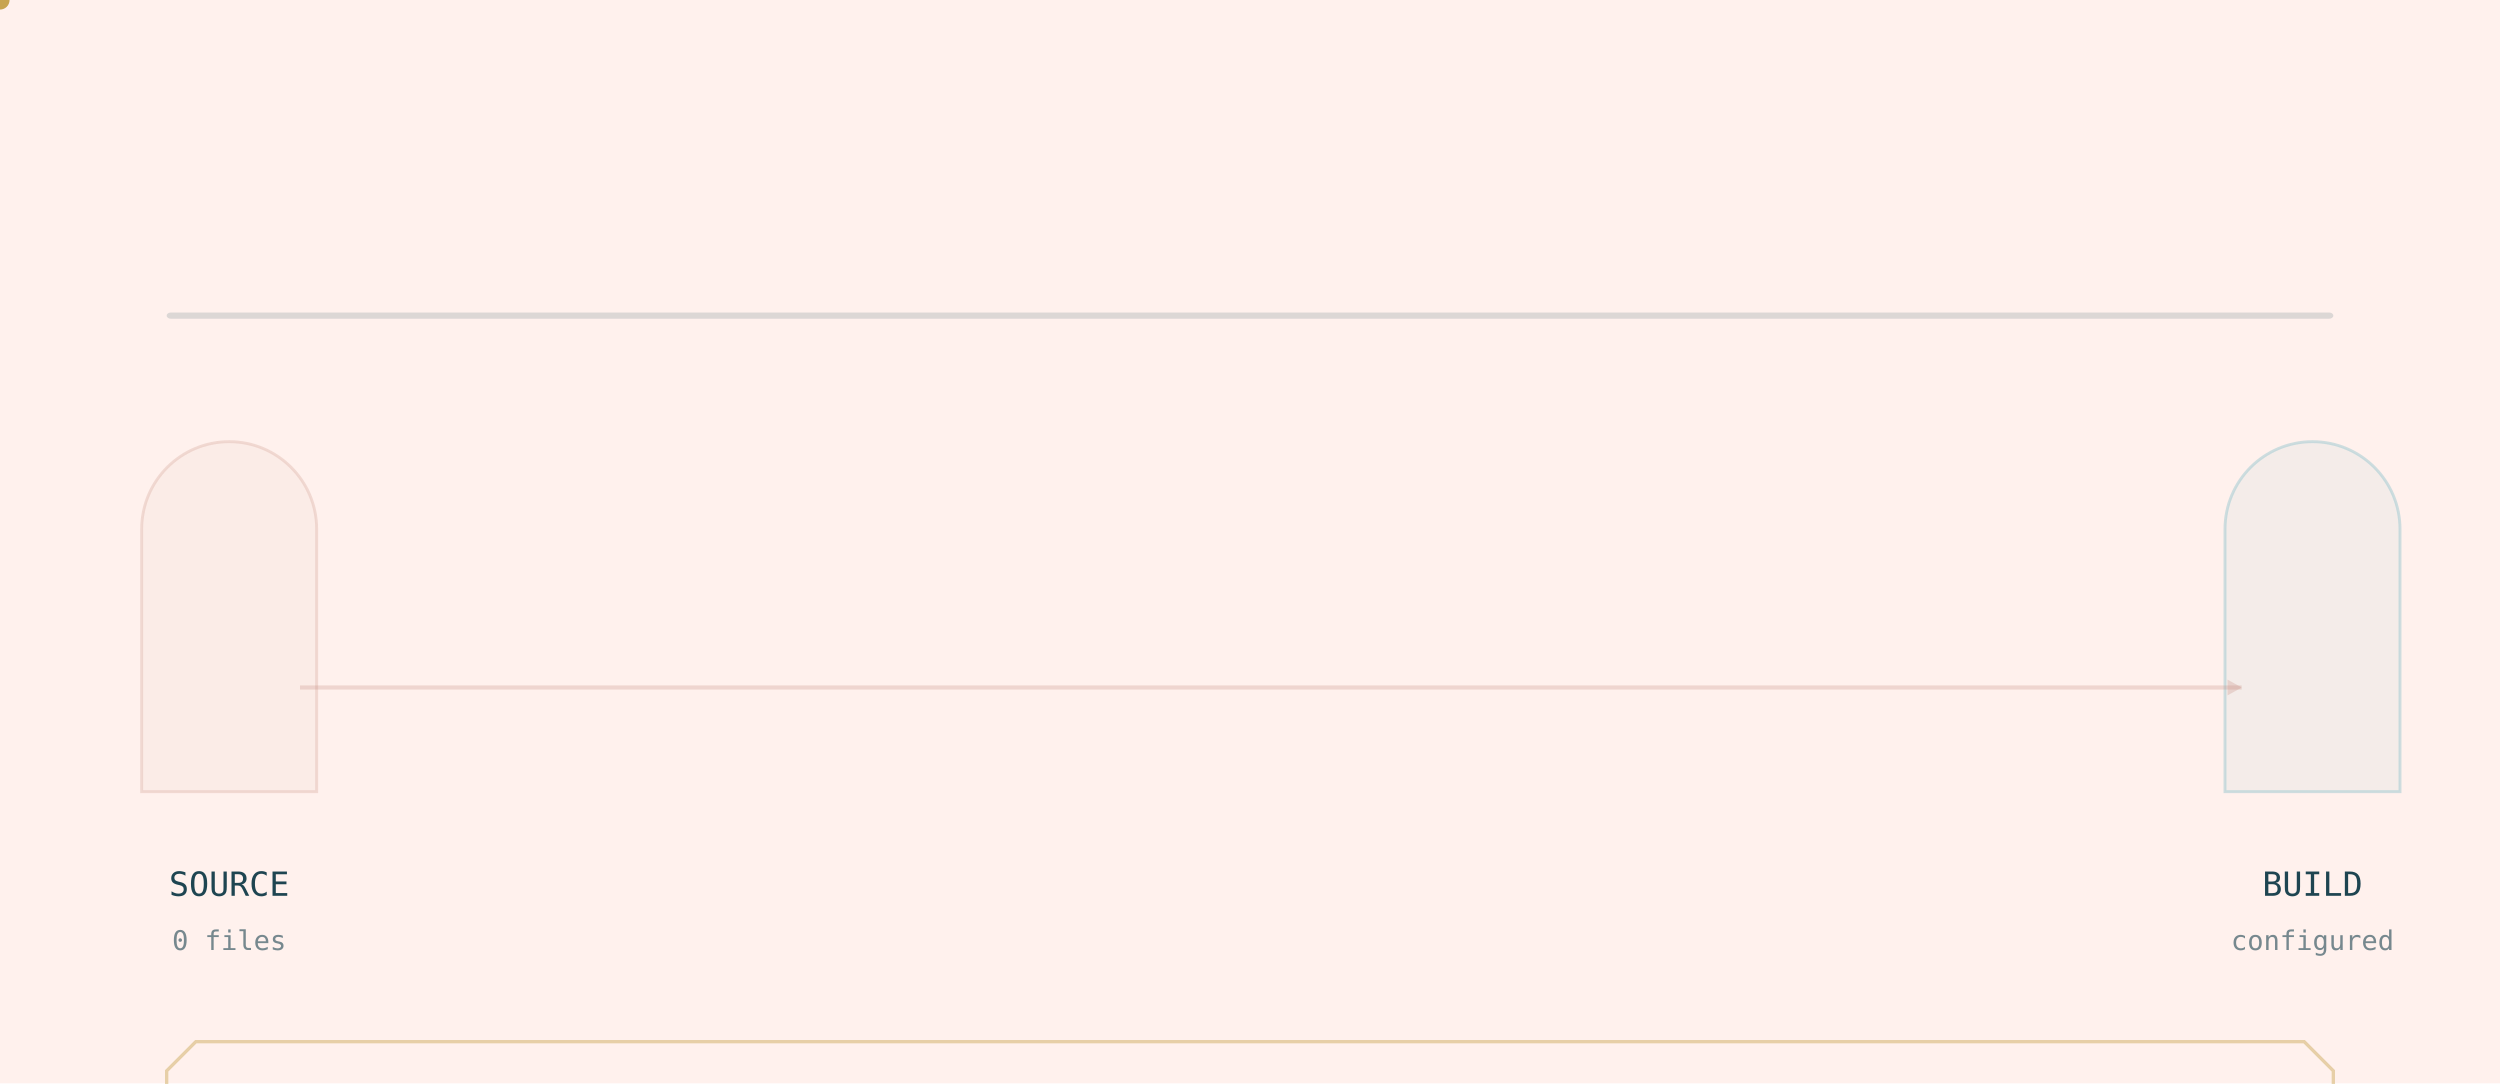
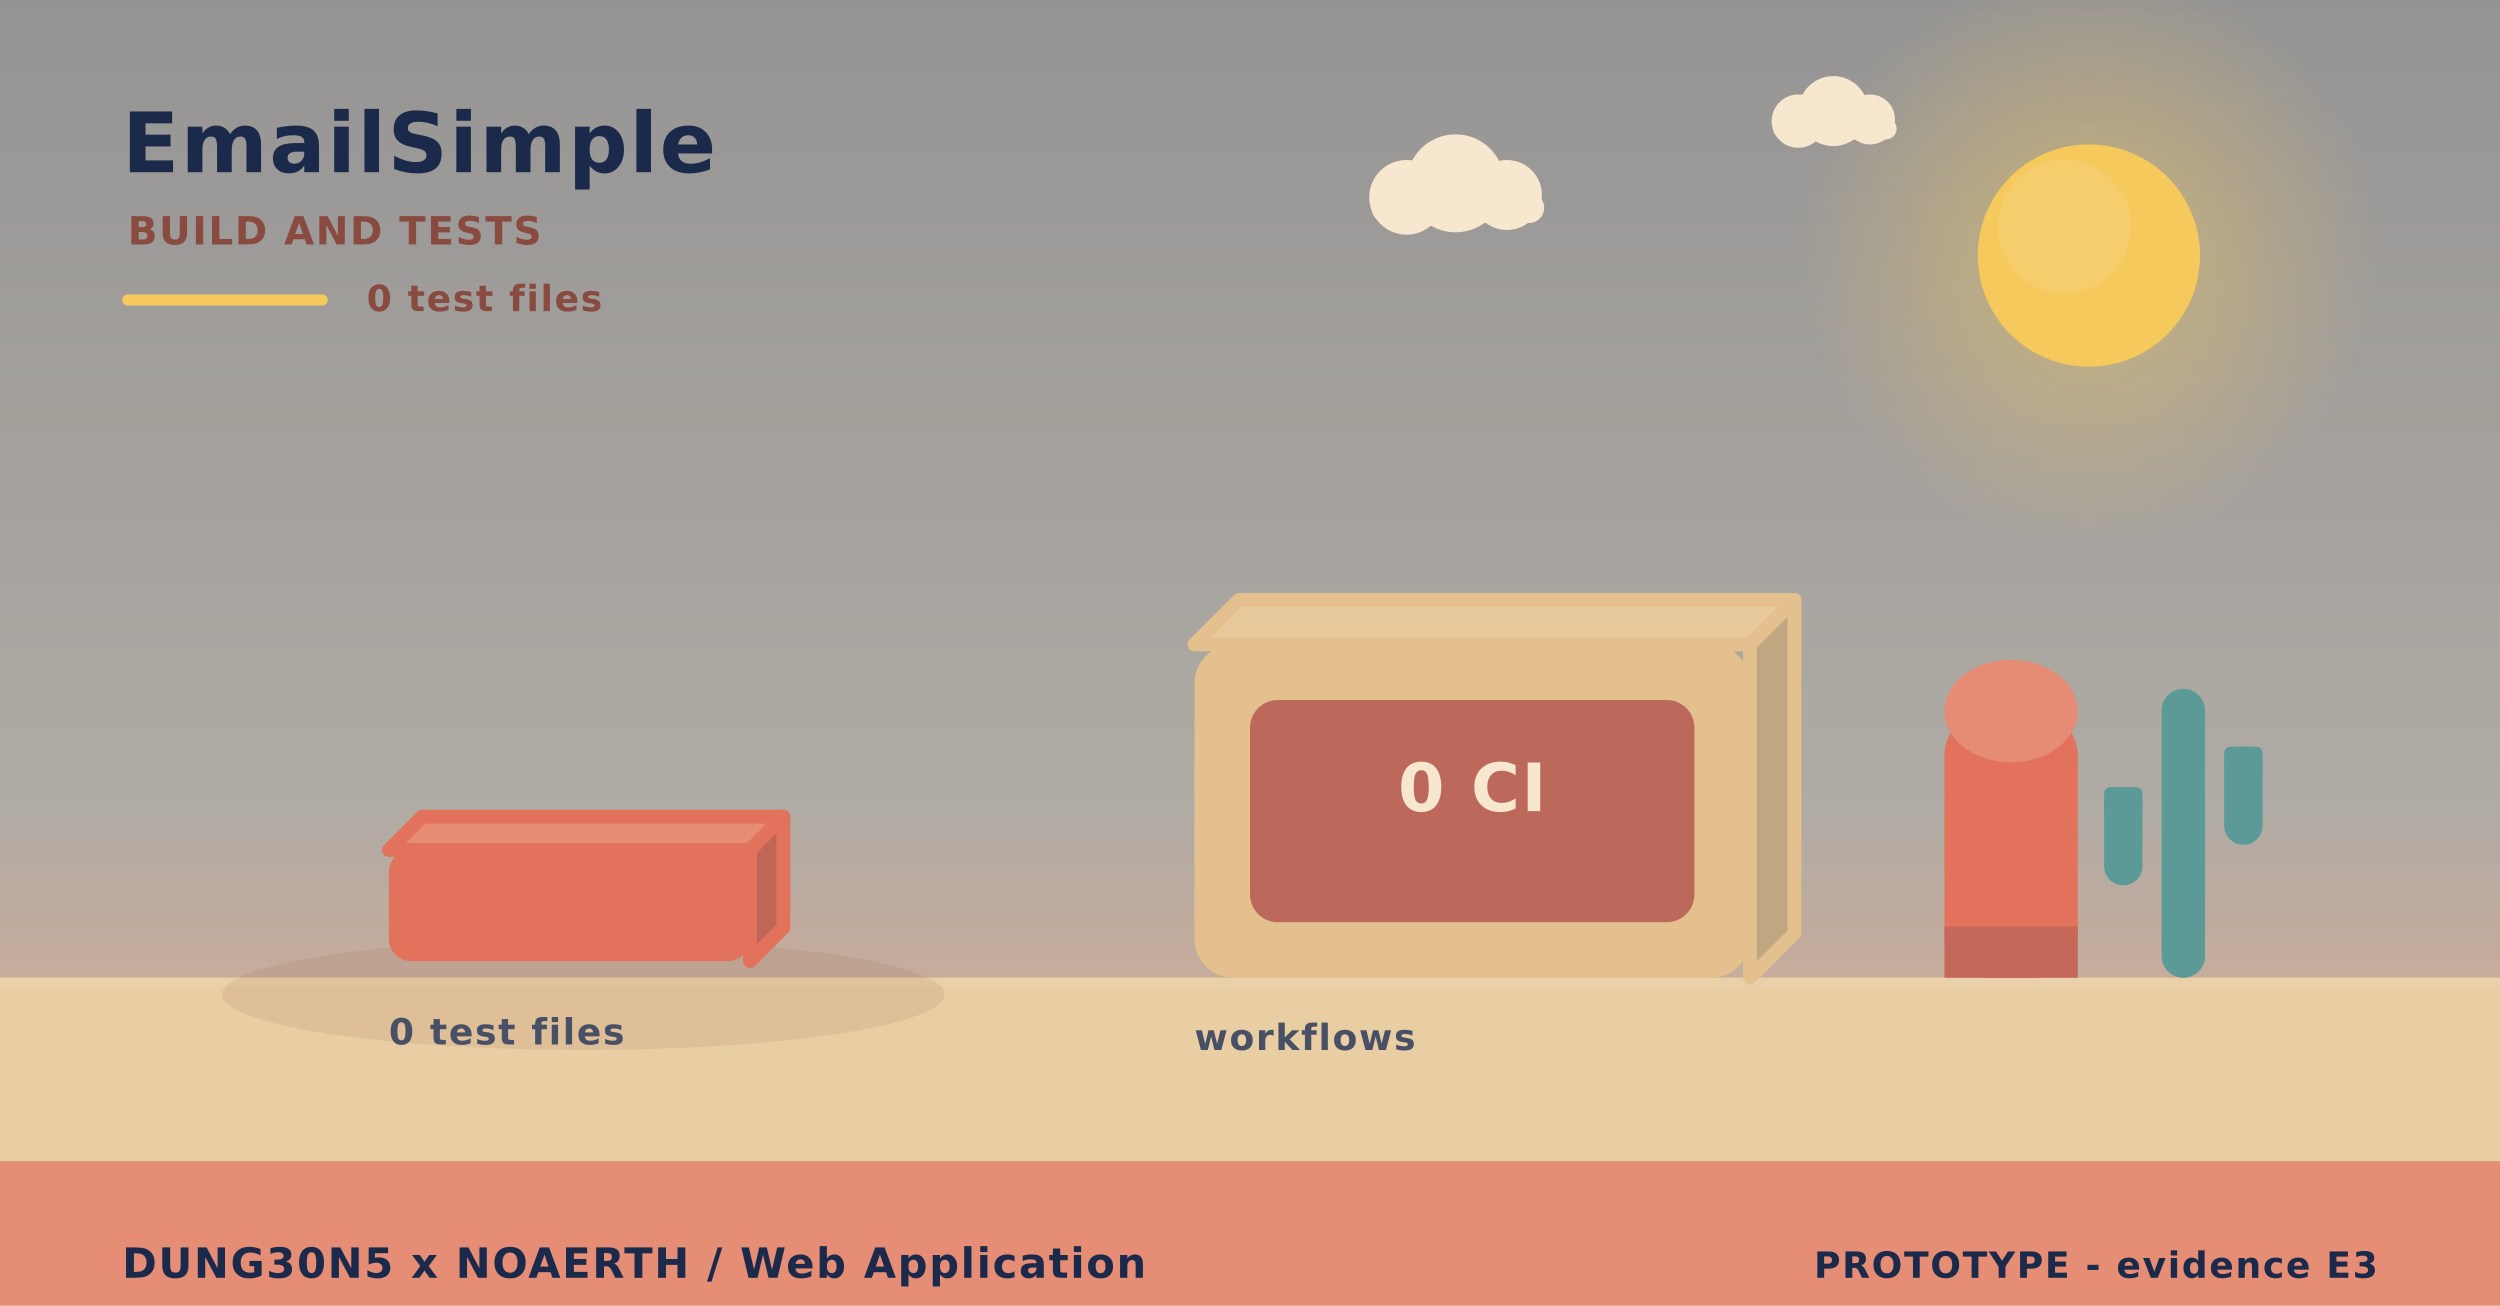
- <svg xmlns="http://www.w3.org/2000/svg" viewBox="0 0 1200 520" width="1200" height="520" role="img" aria-label="EmailSimple build evidence">
-   <rect width="1200" height="520" fill="#fff1ed" />
-   <defs>
-     <linearGradient id="gb" x1="0" y1="0" x2="1" y2="1">
-       <stop offset="0%" stop-color="#c78c7e" />
-       <stop offset="100%" stop-color="#389eb2" />
-     </linearGradient>
-   </defs>
-   <rect x="80.00" y="150.00" width="1040.00" height="3.00" rx="2.00" fill="rgba(6,50,65,0.140)" opacity="1.00" />
-   <path d="M68.00,380.00 L68.00,254.00 A42.00,42.00 0 0 1 152.00,254.00 L152.00,380.00 Z" fill="rgba(199,140,126,0.100)" opacity="0.55" stroke="rgba(199,140,126,0.450)" stroke-width="1.4" />
-   <polygon points="-192.26,189.00 -136.83,221.00 -136.83,157.00 -192.26,125.00" fill="#715a24" opacity="0.95" />
-   <polygon points="-247.68,221.00 -192.26,253.00 -192.26,189.00 -247.68,157.00" fill="#2c7b8b" opacity="0.95" />
-   <polygon points="-192.26,125.00 -136.83,157.00 -192.26,189.00 -247.68,157.00" fill="#c78c7e" opacity="0.95" />
-   <text x="110" y="430" font-family="ui-monospace,Menlo,monospace" font-size="16" fill="rgba(6,50,65,0.900)" text-anchor="middle">SOURCE</text>
-   <text x="110" y="456" font-family="ui-monospace,Menlo,monospace" font-size="13" fill="rgba(6,50,65,0.550)" text-anchor="middle">0 files</text>
-   <path d="M1068.00,380.00 L1068.00,254.00 A42.00,42.00 0 0 1 1152.00,254.00 L1152.00,380.00 Z" fill="rgba(56,158,178,0.100)" opacity="0.55" stroke="rgba(56,158,178,0.450)" stroke-width="1.4" />
-   <polygon points="673.77,689.00 729.19,721.00 729.19,657.00 673.77,625.00" fill="#715a24" opacity="0.95" />
-   <polygon points="618.34,721.00 673.77,753.00 673.77,689.00 618.34,657.00" fill="#2c7b8b" opacity="0.95" />
-   <polygon points="673.77,625.00 729.19,657.00 673.77,689.00 618.34,657.00" fill="#389eb2" opacity="0.95" />
-   <text x="1110" y="430" font-family="ui-monospace,Menlo,monospace" font-size="16" fill="rgba(6,50,65,0.900)" text-anchor="middle">BUILD</text>
-   <text x="1110" y="456" font-family="ui-monospace,Menlo,monospace" font-size="13" fill="rgba(6,50,65,0.550)" text-anchor="middle">configured</text>
-   <line x1="144.00" y1="330.00" x2="1076.00" y2="330.00" stroke="rgba(199,140,126,0.500)" stroke-width="2.00" opacity="0.55" />
-   <polygon points="1076.00,330.00 1069.20,326.20 1069.20,333.80" fill="rgba(199,140,126,0.500)" opacity="0.55" />
-   <g opacity="0.9">
-     <circle cx="0.00" cy="0.00" r="4.60" fill="#c29b3e" opacity="1.00" />
-     <animateTransform attributeName="transform" type="translate" values="144.00,330.00 1076.00,330.00" dur="3.8s" begin="0.0s" repeatCount="indefinite" />
-     <animateTransform attributeName="transform" type="translate" values="1076.00,330.00 144.00,330.00" dur="3.8s" begin="1.9s" repeatCount="indefinite" />
+ <svg xmlns="http://www.w3.org/2000/svg" width="900" height="470" viewBox="0 0 900 470" role="img" aria-label="EmailSimple - how it is verified">
+   <linearGradient id="skyb" x1="0" y1="0" x2="0" y2="1">
+     <stop offset="0" stop-color="#959494" />
+     <stop offset="0.62" stop-color="#b0aba4" />
+     <stop offset="1" stop-color="#f3ad8a" />
+   </linearGradient>
+   <rect width="900" height="470" fill="url(#skyb)" />
+   <radialGradient id="sunb">
+     <stop offset="0.35" stop-color="#f5c95c" stop-opacity="0.34" />
+     <stop offset="1" stop-color="#f5c95c" stop-opacity="0" />
+   </radialGradient>
+   <circle cx="752" cy="92" r="104" fill="url(#sunb)" />
+   <circle cx="752" cy="92" r="40" fill="#f5c95c" />
+   <circle cx="743.2" cy="81.6" r="24" fill="#f5d27e" opacity="0.5" />
+   <g>
+     <circle cx="524" cy="66" r="17.64" fill="#f6e7ce" />
+     <circle cx="506.36" cy="71.04" r="13.44" fill="#f6e7ce" />
+     <circle cx="542.48" cy="70.2" r="12.6" fill="#f6e7ce" />
+     <rect x="493.76" y="69.36" width="62.16" height="10.92" rx="5.46" fill="#f6e7ce" />
+     <animateTransform attributeName="transform" type="translate" values="0 0;24 0;0 0" dur="36s" begin="0s" repeatCount="indefinite" />
  </g>
-   <path d="M94.00,500.00 H1106.00 L1120.00,514.00 V546.00 L1106.00,560.00 H94.00 L80.00,546.00 V514.00 Z" fill="none" stroke="rgba(194,155,62,0.500)" stroke-width="1.60" opacity="0.80" />
-   <text x="600" y="536" font-family="ui-monospace,Menlo,monospace" font-size="16" fill="rgba(194,155,62,0.950)" text-anchor="middle">no test suite present in this repository — shown as measured, not implied</text>
+   <g>
+     <circle cx="660" cy="40" r="12.6" fill="#f6e7ce" />
+     <circle cx="647.4" cy="43.6" r="9.6" fill="#f6e7ce" />
+     <circle cx="673.2" cy="43" r="9" fill="#f6e7ce" />
+     <rect x="638.4" y="42.4" width="44.4" height="7.8" rx="3.9" fill="#f6e7ce" />
+     <animateTransform attributeName="transform" type="translate" values="0 0;-18 0;0 0" dur="46s" begin="3s" repeatCount="indefinite" />
+   </g>
+   <rect x="0" y="352" width="900" height="118" fill="#e9cda3" />
+   <rect x="0" y="352" width="900" height="3" fill="#ebd1a9" />
+   <text x="44" y="62" font-family="Verdana,DejaVu Sans,sans-serif" font-size="30" font-weight="700" letter-spacing="0.6" fill="#1b2a4a" text-anchor="start">EmailSimple</text>
+   <text x="46" y="88" font-family="Verdana,DejaVu Sans,sans-serif" font-size="14" font-weight="700" letter-spacing="0.6" fill="#894b3f" text-anchor="start">BUILD AND TESTS</text>
+   <rect x="44" y="106" width="74" height="4" rx="2" fill="#f5c95c" />
+   <text x="132" y="112" font-family="Verdana,DejaVu Sans,sans-serif" font-size="13" font-weight="700" letter-spacing="0.6" fill="#894b3f" text-anchor="start">0 test files</text>
+   <ellipse cx="210" cy="358" rx="130" ry="20" fill="rgba(138,90,68,0.11)" />
+   <g>
+     <path d="M140,306 L270,306 L282,294 L152,294 Z" fill="#e68c74" stroke="#e2725b" stroke-width="5" stroke-linejoin="round" />
+     <path d="M270,306 L282,294 L282,334 L270,346 Z" fill="#c06658" stroke="#e2725b" stroke-width="5" stroke-linejoin="round" />
+     <rect x="140" y="306" width="130" height="40" rx="8" fill="#e2725b" />
+     <animateTransform attributeName="transform" type="translate" values="0 10;0 0" dur="0.8s" begin="0.5s" fill="freeze" />
+   </g>
+   <text x="140" y="376" font-family="Verdana,DejaVu Sans,sans-serif" font-size="13" font-weight="700" letter-spacing="0.6" fill="#475064" text-anchor="start">0 test files</text>
+   <path d="M430,232 L630,232 L646,216 L446,216 Z" fill="#e7c99b" stroke="#e3c08d" stroke-width="5" stroke-linejoin="round" />
+   <path d="M630,232 L646,216 L646,336 L630,352 Z" fill="#c1a682" stroke="#e3c08d" stroke-width="5" stroke-linejoin="round" />
+   <rect x="430" y="232" width="200" height="120" rx="14" fill="#e3c08d" />
+   <rect x="450" y="252" width="160" height="80" rx="10" fill="#ba6458" opacity="0.94" />
+   <text x="530" y="292" font-family="Verdana,DejaVu Sans,sans-serif" font-size="24" font-weight="700" letter-spacing="0.6" fill="#f6e7ce" text-anchor="middle">0 CI</text>
+   <text x="430" y="378" font-family="Verdana,DejaVu Sans,sans-serif" font-size="13" font-weight="700" letter-spacing="0.6" fill="#475064" text-anchor="start">workflows</text>
+   <rect x="700" y="256" width="48" height="96" rx="16" fill="#e2725b" />
+   <ellipse cx="724" cy="256" rx="24" ry="18.46" fill="#e68c74" />
+   <rect x="700" y="333.54" width="48" height="18.46" fill="#c66859" />
+   <rect x="778.18" y="248" width="15.64" height="104" rx="7.82" fill="#5b9a97" />
+   <rect x="757.48" y="283.36" width="13.8" height="35.36" rx="6.9" fill="#5b9a97" />
+   <rect x="757.48" y="283.36" width="13.8" height="10.4" rx="2.3" fill="#5b9a97" />
+   <rect x="800.72" y="268.8" width="13.8" height="35.36" rx="6.9" fill="#5b9a97" />
+   <rect x="800.72" y="268.8" width="13.8" height="10.4" rx="2.3" fill="#5b9a97" />
+   <rect x="0" y="418" width="900" height="52" rx="0" fill="#e68972" opacity="0.94" />
+   <text x="44" y="460" font-family="Verdana,DejaVu Sans,sans-serif" font-size="15" font-weight="700" letter-spacing="0.6" fill="#1b2a4a" text-anchor="start">DUNG30N5 x NOAERTH  /  Web Application</text>
+   <text x="856" y="460" font-family="Verdana,DejaVu Sans,sans-serif" font-size="13" font-weight="700" letter-spacing="0.6" fill="#1b2a4a" text-anchor="end">PROTOTYPE  -  evidence E3</text>
</svg>
